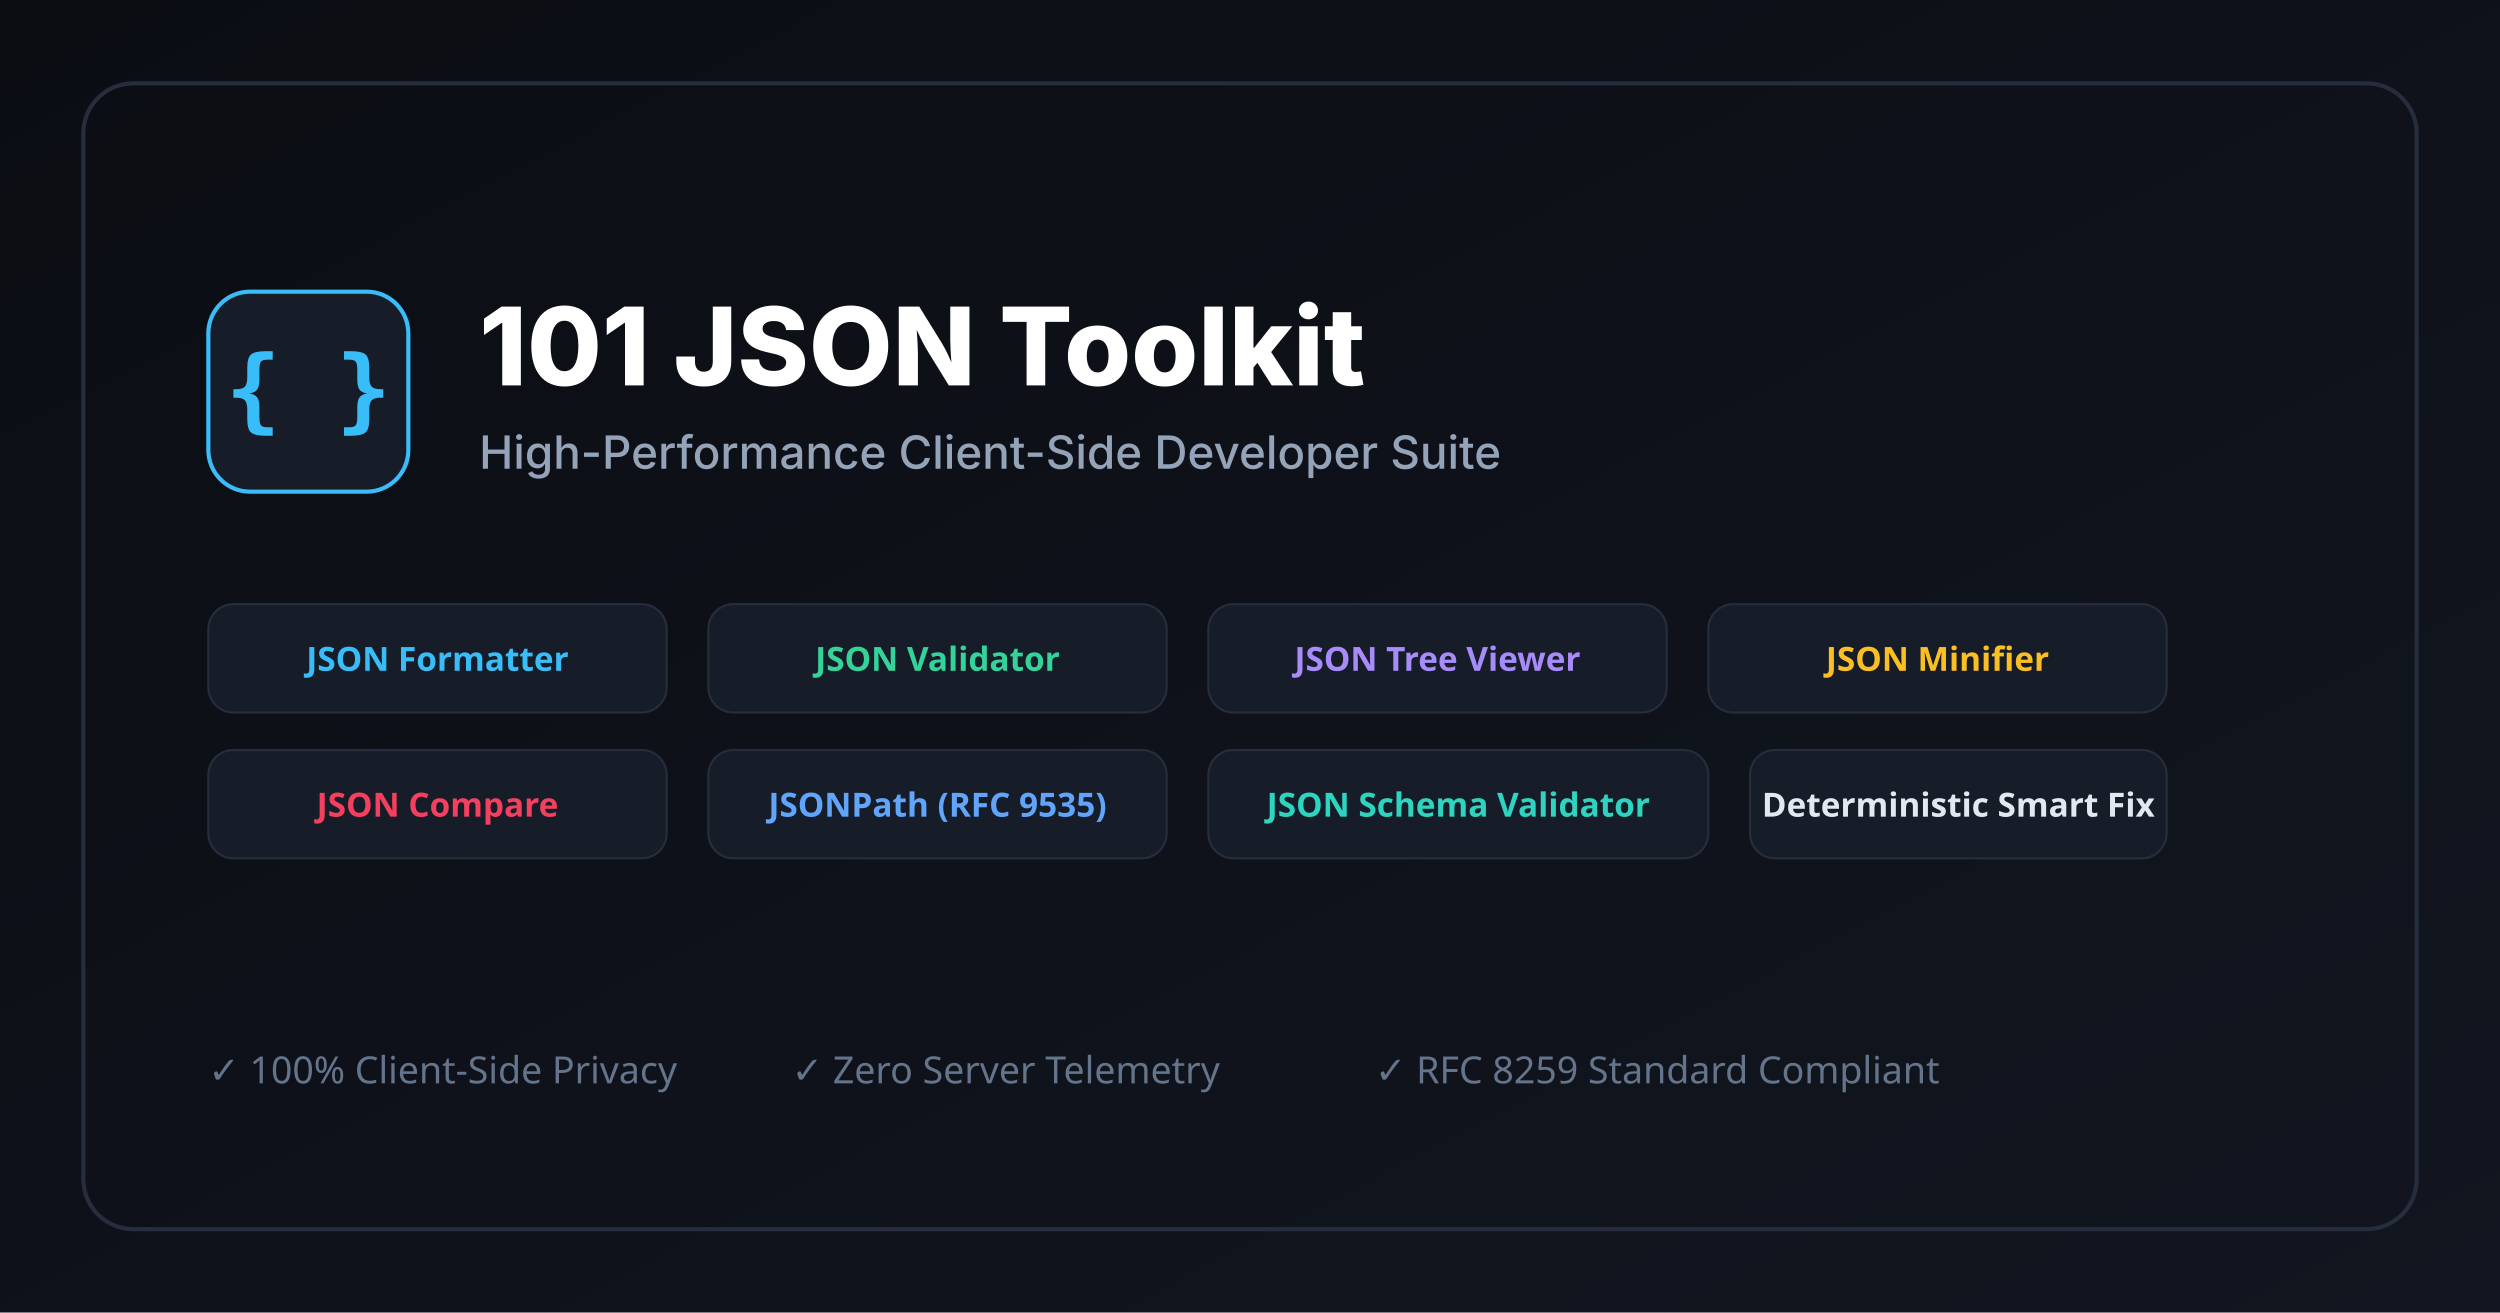
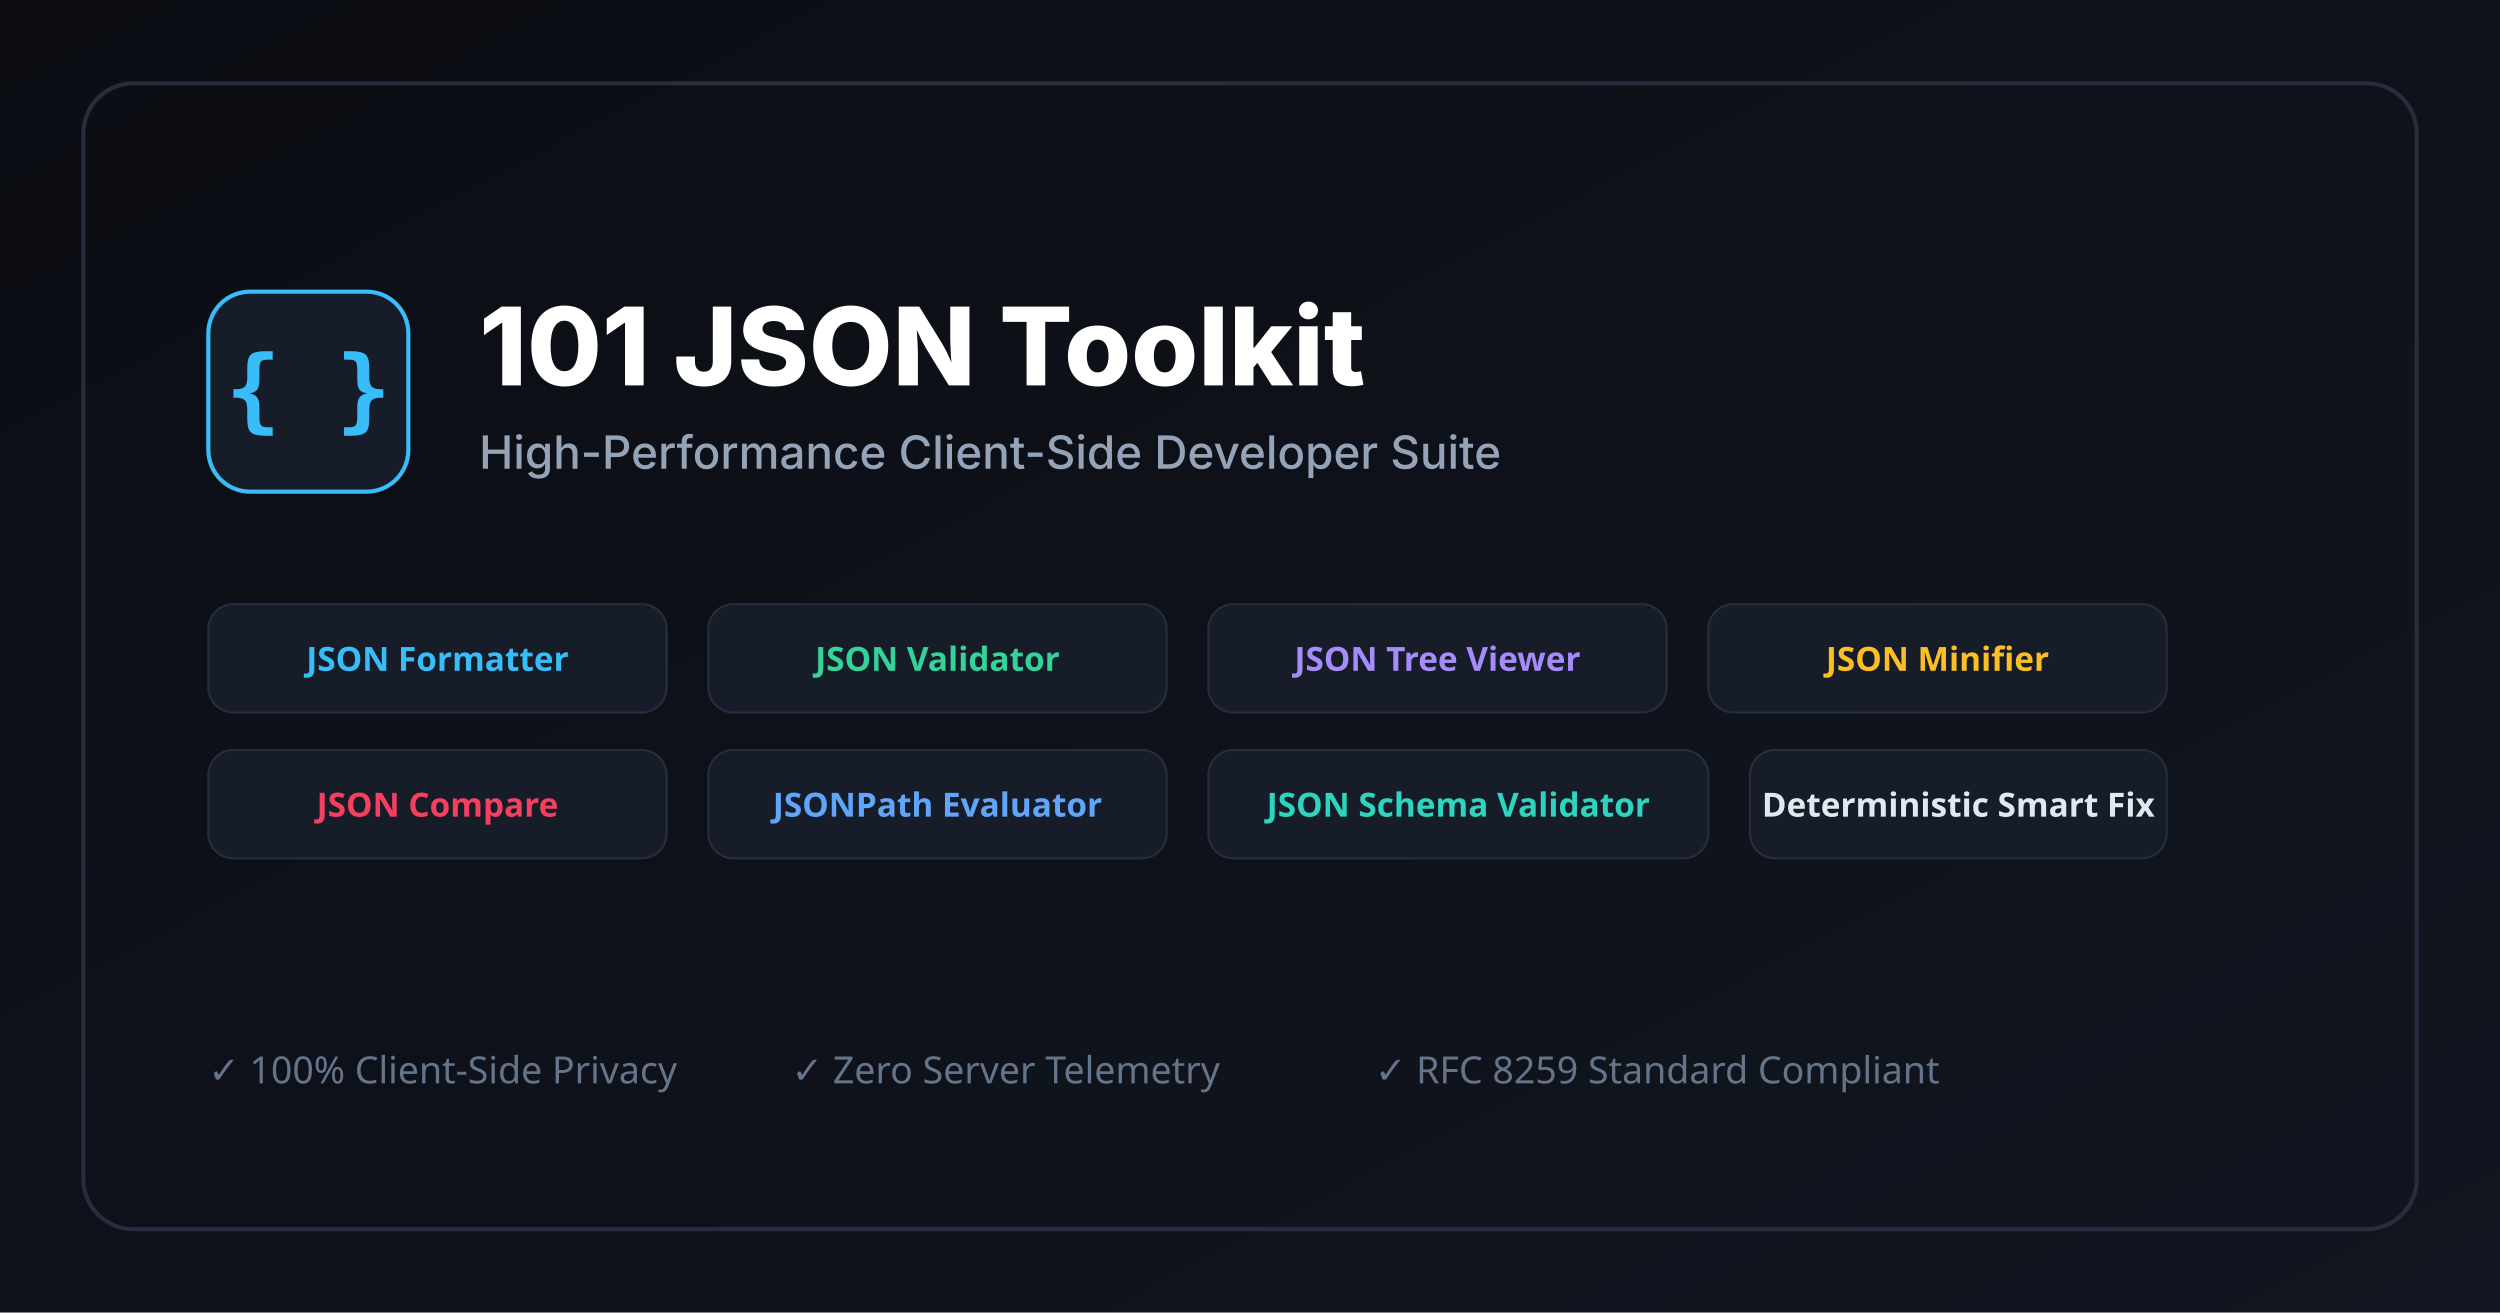
<svg xmlns="http://www.w3.org/2000/svg" width="1200" height="630" viewBox="0 0 1200 630">
  <defs>
    <linearGradient id="bg" x1="0%" y1="0%" x2="100%" y2="100%">
      <stop offset="0%" stop-color="#0B0D13" />
      <stop offset="100%" stop-color="#121620" />
    </linearGradient>
    <linearGradient id="cyanGrad" x1="0%" y1="0%" x2="100%" y2="100%">
      <stop offset="0%" stop-color="#38BDF8" />
      <stop offset="100%" stop-color="#34D399" />
    </linearGradient>
  </defs>
  <rect width="100%" height="100%" fill="url(#bg)" />
  <rect x="40" y="40" width="1120" height="550" rx="24" fill="none" stroke="#262D3D" stroke-width="2" />
  <rect x="100" y="140" width="96" height="96" rx="20" fill="#161C28" stroke="#38BDF8" stroke-width="2" />
  <text x="148" y="202" font-family="monospace" font-size="44" font-weight="bold" fill="#38BDF8" text-anchor="middle">{ }</text>
  <text x="230" y="185" font-family="system-ui, -apple-system, sans-serif" font-size="52" font-weight="800" fill="#FFFFFF">101 JSON Toolkit</text>
  <text x="230" y="225" font-family="system-ui, -apple-system, sans-serif" font-size="22" font-weight="500" fill="#94A3B8">High-Performance Client-Side Developer Suite</text>
  <g transform="translate(100, 290)">
    <rect x="0" y="0" width="220" height="52" rx="12" fill="#161C28" stroke="#262D3D" />
    <text x="110" y="32" font-family="system-ui, sans-serif" font-size="16" font-weight="600" fill="#38BDF8" text-anchor="middle">JSON Formatter</text>
    <rect x="240" y="0" width="220" height="52" rx="12" fill="#161C28" stroke="#262D3D" />
    <text x="350" y="32" font-family="system-ui, sans-serif" font-size="16" font-weight="600" fill="#34D399" text-anchor="middle">JSON Validator</text>
    <rect x="480" y="0" width="220" height="52" rx="12" fill="#161C28" stroke="#262D3D" />
    <text x="590" y="32" font-family="system-ui, sans-serif" font-size="16" font-weight="600" fill="#A78BFA" text-anchor="middle">JSON Tree Viewer</text>
    <rect x="720" y="0" width="220" height="52" rx="12" fill="#161C28" stroke="#262D3D" />
    <text x="830" y="32" font-family="system-ui, sans-serif" font-size="16" font-weight="600" fill="#FBBF24" text-anchor="middle">JSON Minifier</text>
  </g>
  <g transform="translate(100, 360)">
    <rect x="0" y="0" width="220" height="52" rx="12" fill="#161C28" stroke="#262D3D" />
    <text x="110" y="32" font-family="system-ui, sans-serif" font-size="16" font-weight="600" fill="#F43F5E" text-anchor="middle">JSON Compare</text>
    <rect x="240" y="0" width="220" height="52" rx="12" fill="#161C28" stroke="#262D3D" />
-     <text x="350" y="32" font-family="system-ui, sans-serif" font-size="16" font-weight="600" fill="#60A5FA" text-anchor="middle">JSONPath (RFC 9535)</text>
+     <text x="350" y="32" font-family="system-ui, sans-serif" font-size="16" font-weight="600" fill="#60A5FA" text-anchor="middle">JSONPath Evaluator</text>
    <rect x="480" y="0" width="240" height="52" rx="12" fill="#161C28" stroke="#262D3D" />
    <text x="600" y="32" font-family="system-ui, sans-serif" font-size="16" font-weight="600" fill="#2DD4BF" text-anchor="middle">JSON Schema Validator</text>
    <rect x="740" y="0" width="200" height="52" rx="12" fill="#161C28" stroke="#262D3D" />
    <text x="840" y="32" font-family="system-ui, sans-serif" font-size="16" font-weight="600" fill="#E2E8F0" text-anchor="middle">Deterministic Smart Fix</text>
  </g>
  <text x="100" y="520" font-family="system-ui, sans-serif" font-size="18" font-weight="500" fill="#64748B">✓ 100% Client-Side Privacy</text>
  <text x="380" y="520" font-family="system-ui, sans-serif" font-size="18" font-weight="500" fill="#64748B">✓ Zero Server Telemetry</text>
  <text x="660" y="520" font-family="system-ui, sans-serif" font-size="18" font-weight="500" fill="#64748B">✓ RFC 8259 Standard Compliant</text>
</svg>
